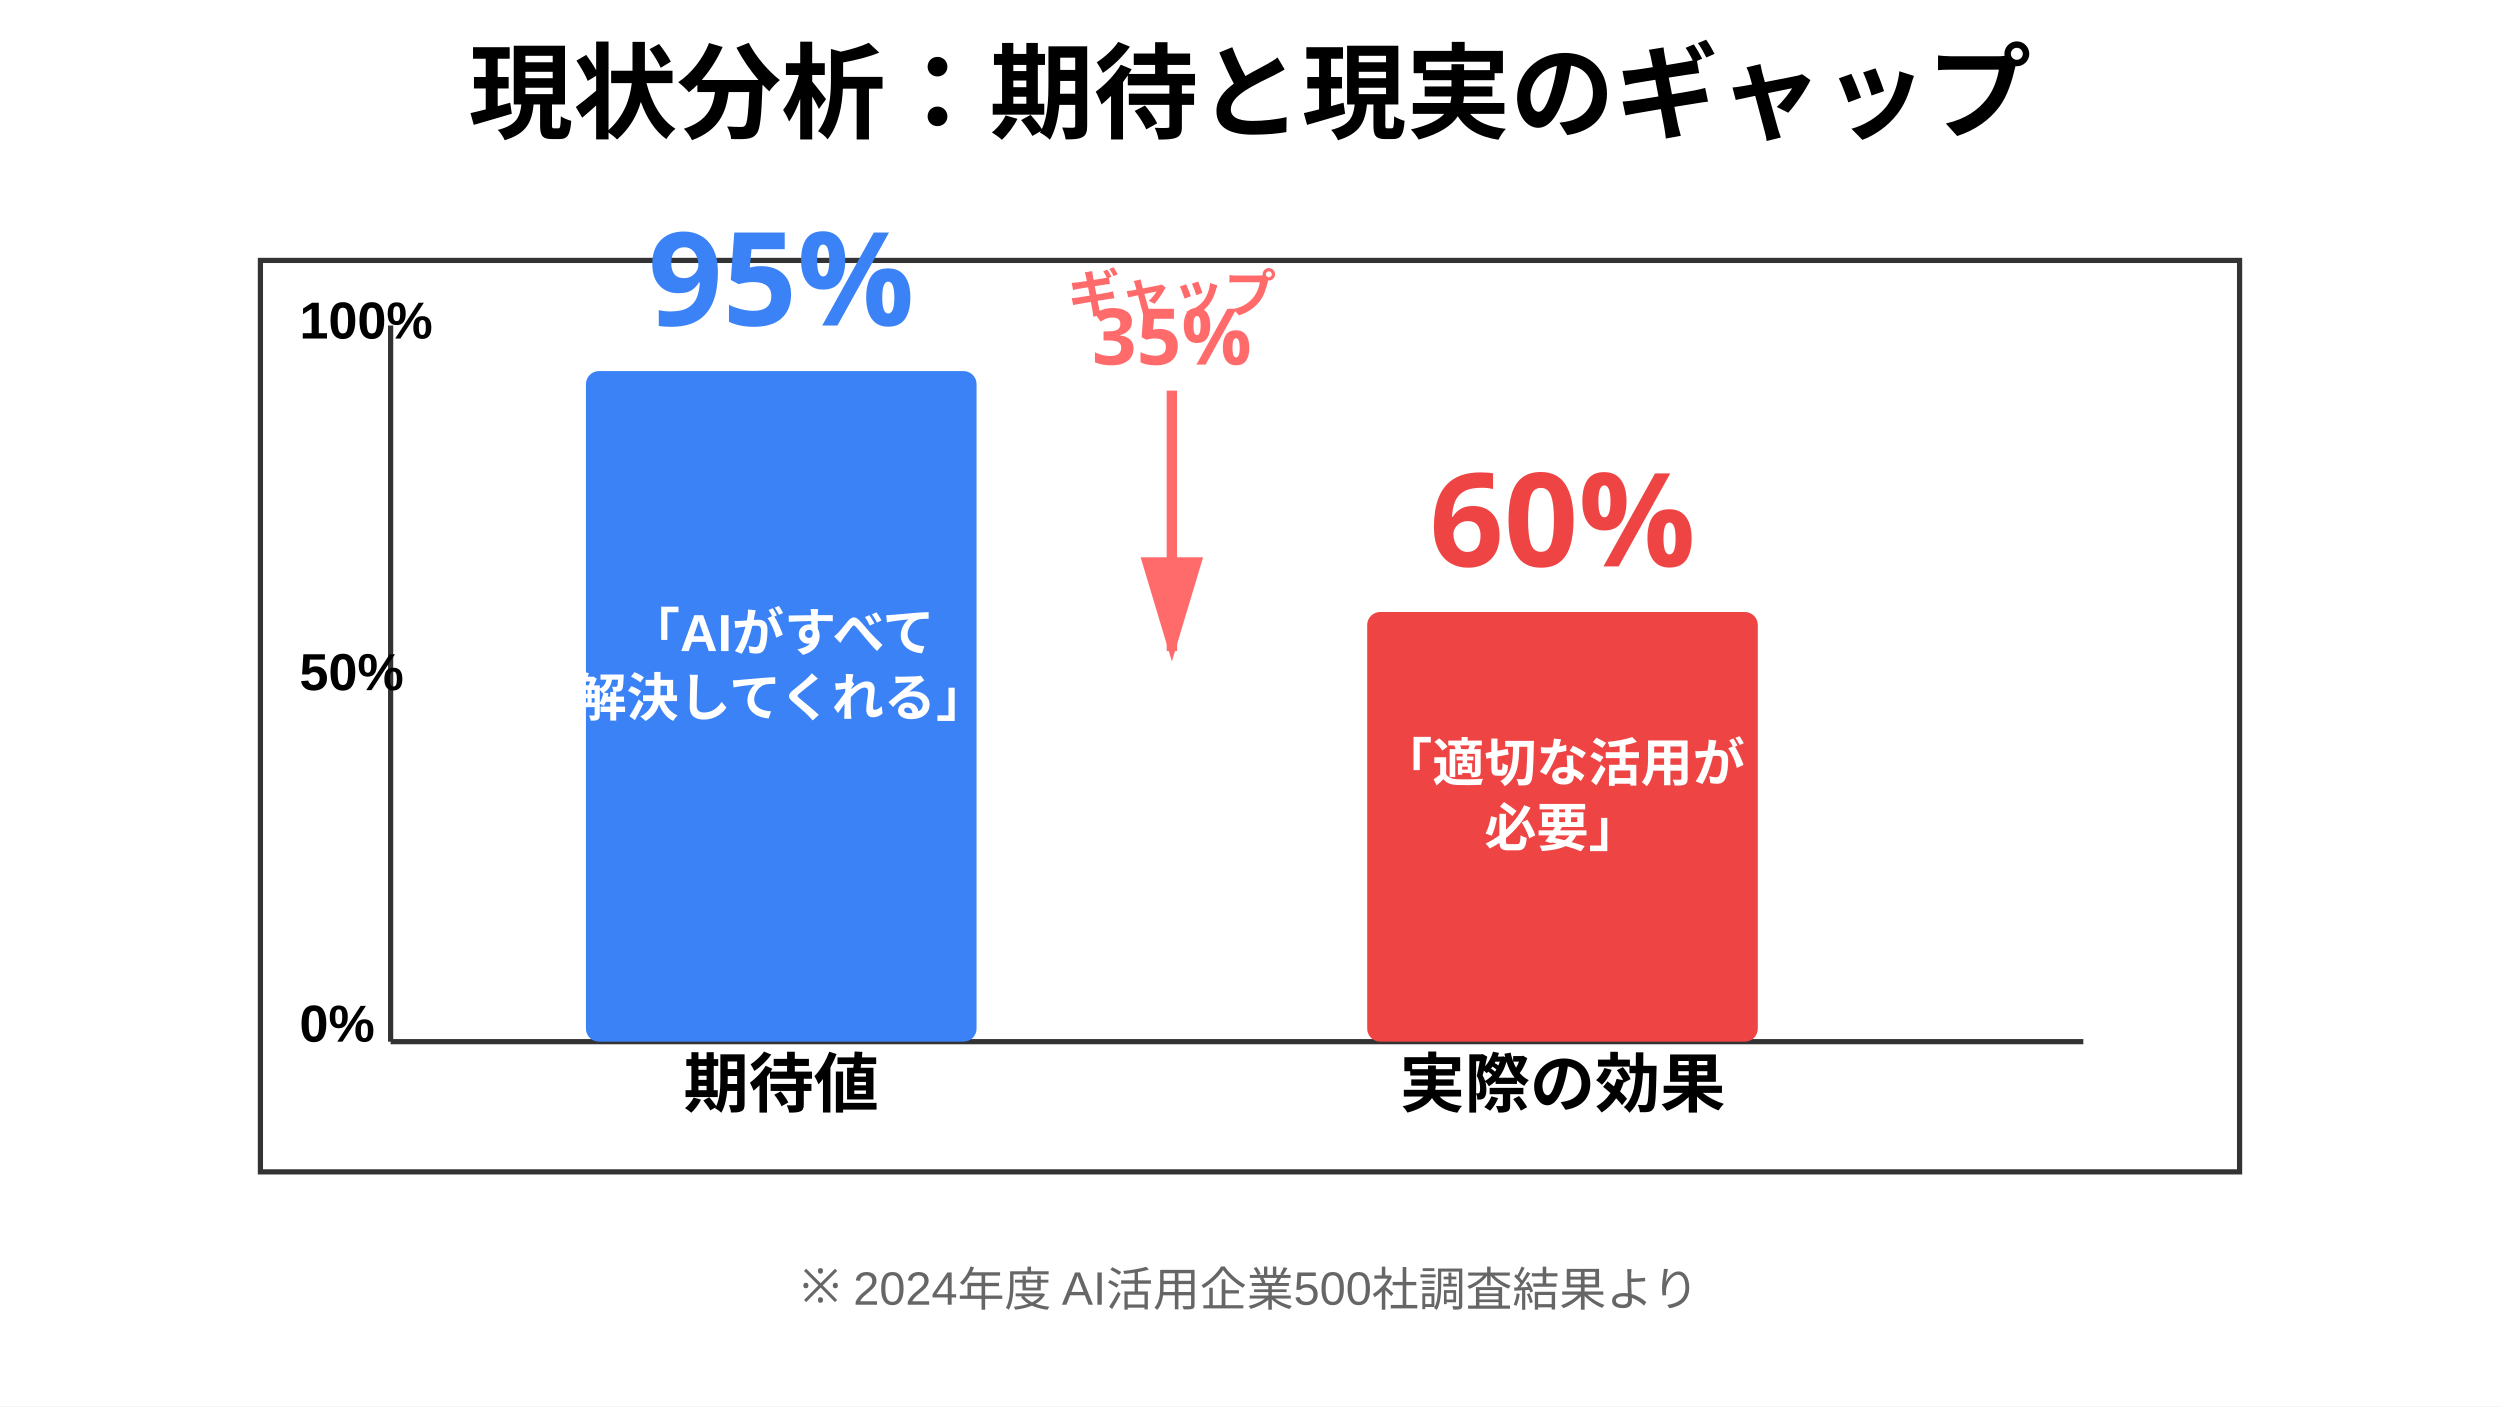
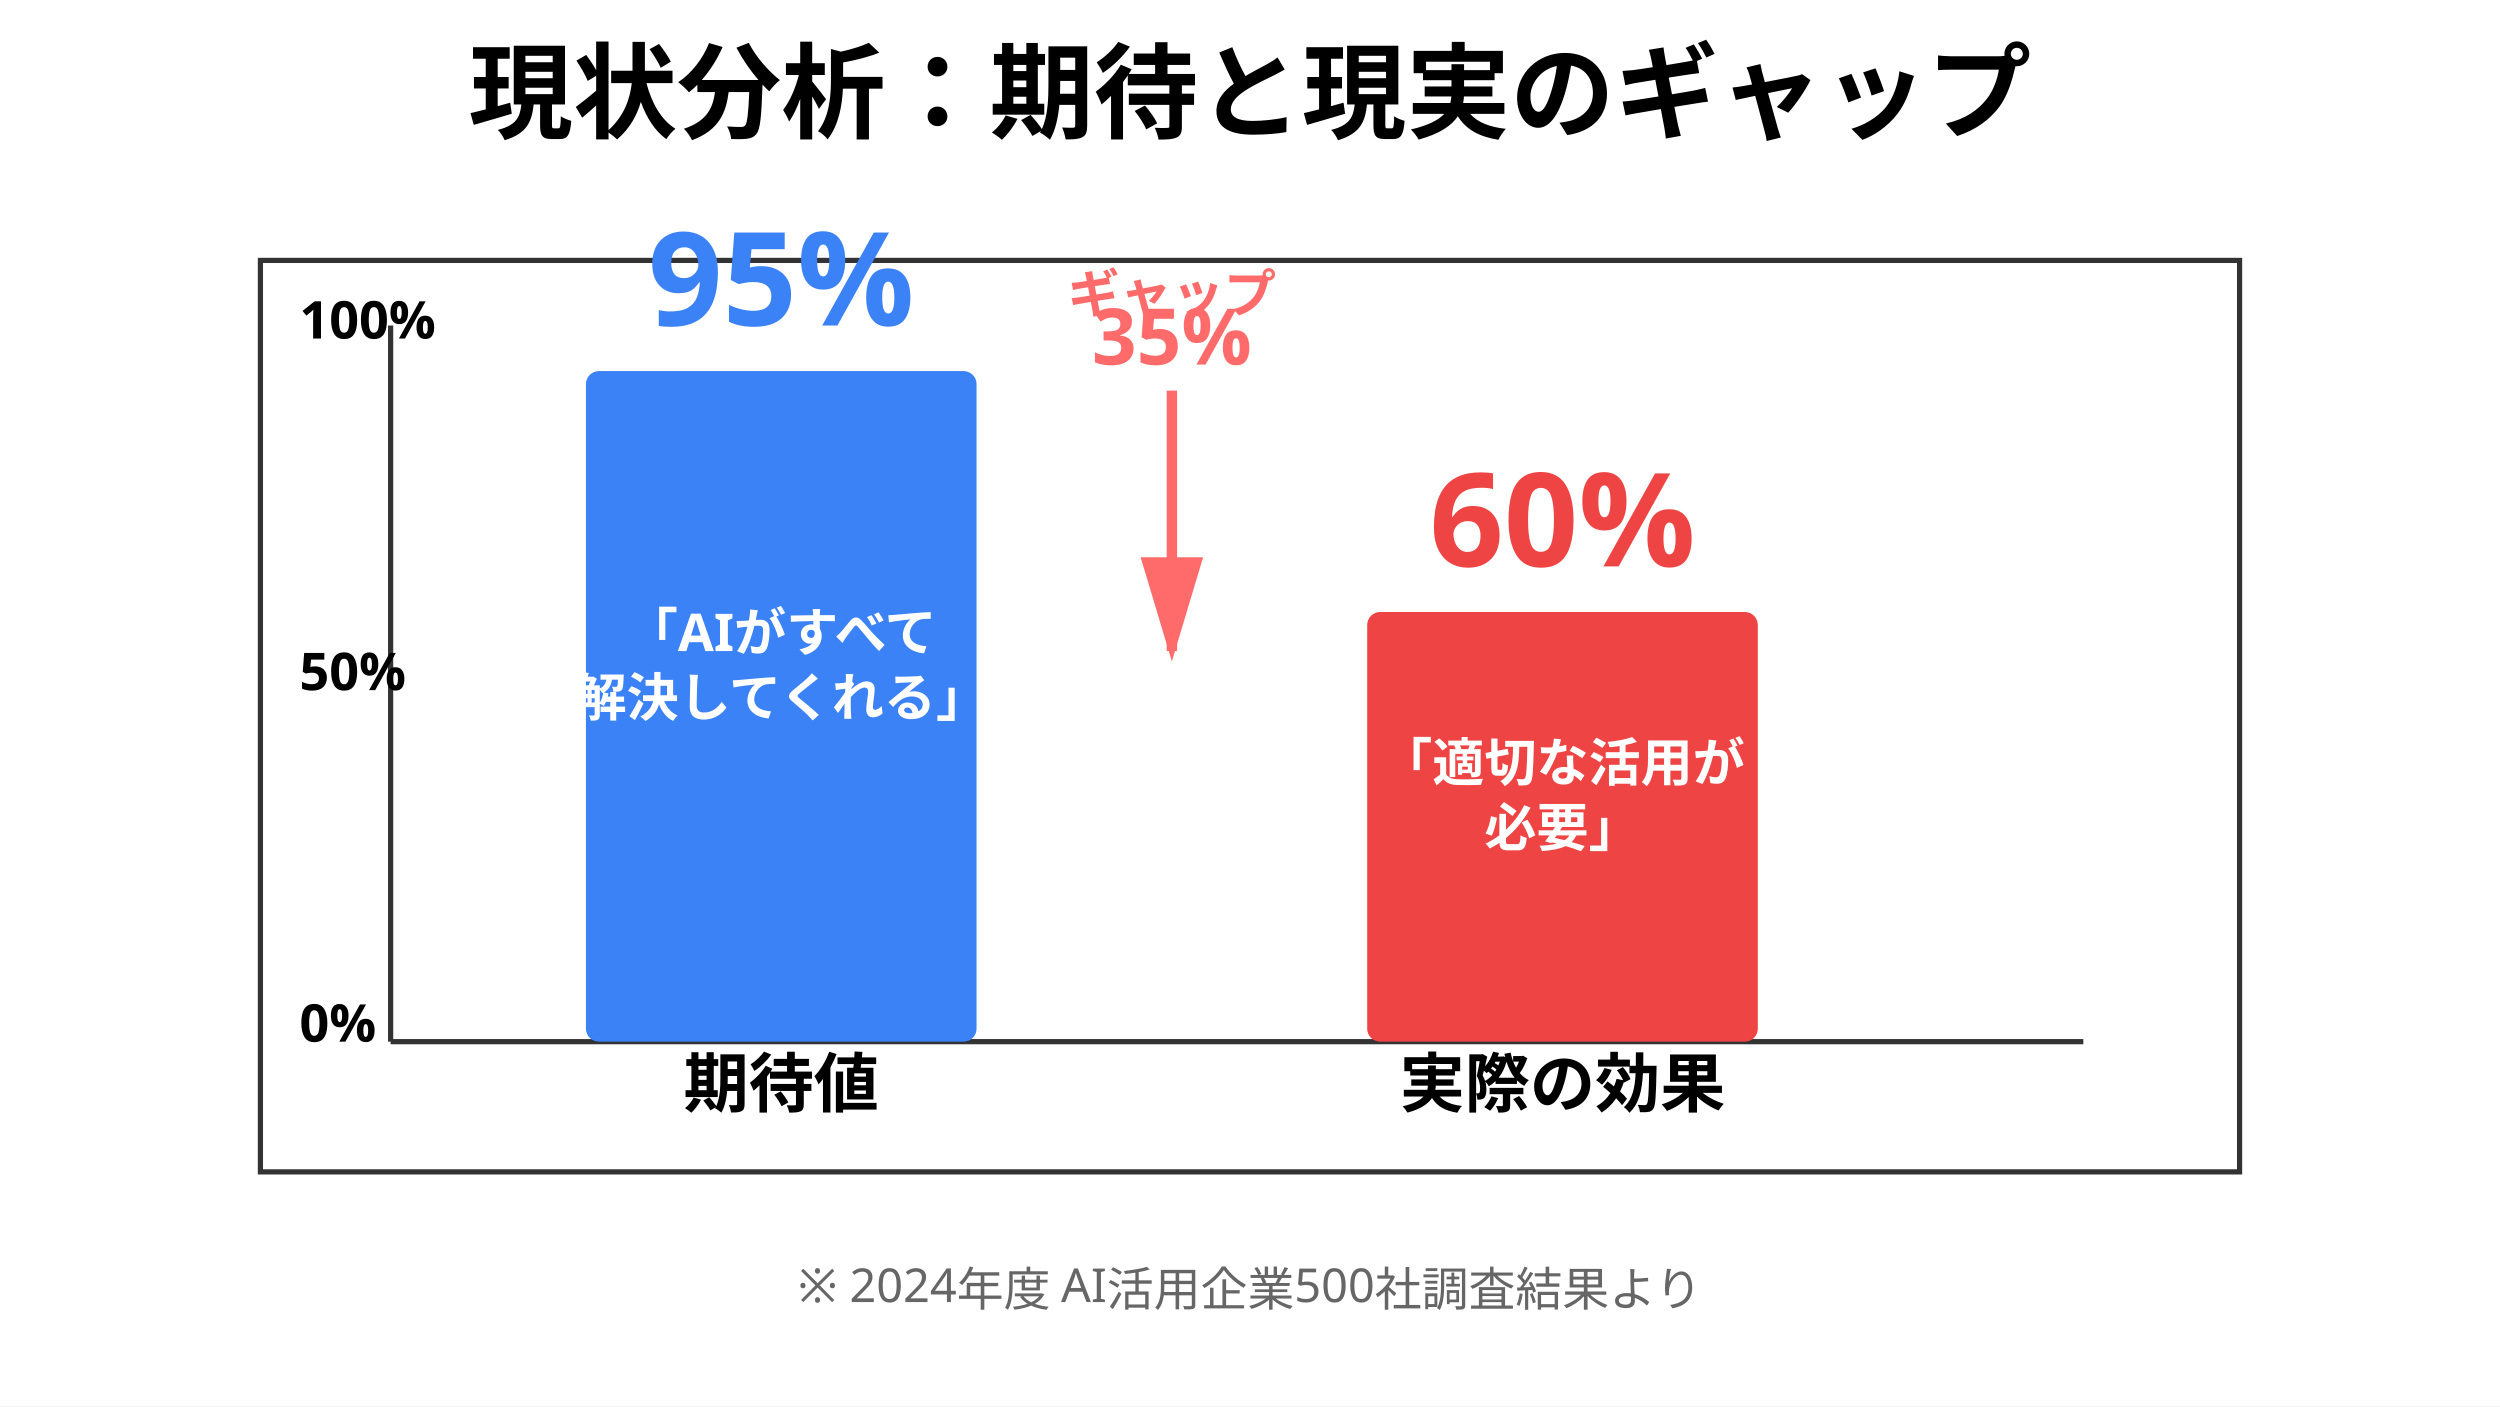
<svg xmlns="http://www.w3.org/2000/svg" viewBox="0 0 1920 1080">
  <rect width="1920" height="1080" fill="#FFFFFF" />
-   <text x="960" y="100" font-family="Arial Black, sans-serif" font-size="80" font-weight="900" text-anchor="middle" fill="#000000">
+   <text x="960" y="100" font-family="Noto Sans, Noto Sans JP, sans-serif" font-size="80" font-weight="700" text-anchor="middle" fill="#000000">
    現状分析：期待と現実のギャップ
  </text>
  <g transform="translate(200, 200)">
    <rect x="0" y="0" width="1520" height="700" fill="none" stroke="#333333" stroke-width="4" />
    <line x1="100" y1="50" x2="100" y2="600" stroke="#333333" stroke-width="4" />
-     <text x="30" y="60" font-family="Arial, sans-serif" font-size="40" font-weight="bold" fill="#000000">100%</text>
-     <text x="30" y="330" font-family="Arial, sans-serif" font-size="40" font-weight="bold" fill="#000000">50%</text>
-     <text x="30" y="600" font-family="Arial, sans-serif" font-size="40" font-weight="bold" fill="#000000">0%</text>
+     <text x="30" y="60" font-family="Noto Sans, Noto Sans JP, sans-serif" font-size="40" font-weight="bold" fill="#000000">100%</text>
+     <text x="30" y="330" font-family="Noto Sans, Noto Sans JP, sans-serif" font-size="40" font-weight="bold" fill="#000000">50%</text>
+     <text x="30" y="600" font-family="Noto Sans, Noto Sans JP, sans-serif" font-size="40" font-weight="bold" fill="#000000">0%</text>
    <line x1="100" y1="600" x2="1400" y2="600" stroke="#333333" stroke-width="4" />
    <g transform="translate(400, 0)">
      <rect x="-150" y="85" width="300" height="515" fill="#3B82F6" rx="10" />
-       <text x="0" y="50" font-family="Arial Black, sans-serif" font-size="100" font-weight="900" text-anchor="middle" fill="#3B82F6">95%</text>
-       <text x="0" y="650" font-family="Arial, sans-serif" font-size="50" font-weight="bold" text-anchor="middle" fill="#000000">期待値</text>
-       <text x="0" y="300" font-family="Arial, sans-serif" font-size="40" font-weight="bold" text-anchor="middle" fill="#FFFFFF">「AIがすべて</text>
-       <text x="0" y="350" font-family="Arial, sans-serif" font-size="40" font-weight="bold" text-anchor="middle" fill="#FFFFFF">解決してくれる」</text>
+       <text x="0" y="50" font-family="Noto Sans, Noto Sans JP, sans-serif" font-size="100" font-weight="700" text-anchor="middle" fill="#3B82F6">95%</text>
+       <text x="0" y="650" font-family="Noto Sans, Noto Sans JP, sans-serif" font-size="50" font-weight="bold" text-anchor="middle" fill="#000000">期待値</text>
+       <text x="0" y="300" font-family="Noto Sans, Noto Sans JP, sans-serif" font-size="40" font-weight="bold" text-anchor="middle" fill="#FFFFFF">「AIがすべて</text>
+       <text x="0" y="350" font-family="Noto Sans, Noto Sans JP, sans-serif" font-size="40" font-weight="bold" text-anchor="middle" fill="#FFFFFF">解決してくれる」</text>
    </g>
    <g transform="translate(1000, 0)">
      <rect x="-150" y="270" width="300" height="330" fill="#EF4444" rx="10" />
-       <text x="0" y="235" font-family="Arial Black, sans-serif" font-size="100" font-weight="900" text-anchor="middle" fill="#EF4444">60%</text>
-       <text x="0" y="650" font-family="Arial, sans-serif" font-size="50" font-weight="bold" text-anchor="middle" fill="#000000">実際の効果</text>
-       <text x="0" y="400" font-family="Arial, sans-serif" font-size="40" font-weight="bold" text-anchor="middle" fill="#FFFFFF">「適切な活用が</text>
-       <text x="0" y="450" font-family="Arial, sans-serif" font-size="40" font-weight="bold" text-anchor="middle" fill="#FFFFFF">必要」</text>
+       <text x="0" y="235" font-family="Noto Sans, Noto Sans JP, sans-serif" font-size="100" font-weight="700" text-anchor="middle" fill="#EF4444">60%</text>
+       <text x="0" y="650" font-family="Noto Sans, Noto Sans JP, sans-serif" font-size="50" font-weight="bold" text-anchor="middle" fill="#000000">実際の効果</text>
+       <text x="0" y="400" font-family="Noto Sans, Noto Sans JP, sans-serif" font-size="40" font-weight="bold" text-anchor="middle" fill="#FFFFFF">「適切な活用が</text>
+       <text x="0" y="450" font-family="Noto Sans, Noto Sans JP, sans-serif" font-size="40" font-weight="bold" text-anchor="middle" fill="#FFFFFF">必要」</text>
    </g>
    <g transform="translate(700, 200)">
      <path d="M 0 -100 L 0 100" stroke="#FF6B6B" stroke-width="8" fill="none" marker-end="url(#arrowhead)" />
-       <text x="0" y="-120" font-family="Arial Black, sans-serif" font-size="60" font-weight="900" text-anchor="middle" fill="#FF6B6B">35%</text>
-       <text x="0" y="-160" font-family="Arial, sans-serif" font-size="40" font-weight="bold" text-anchor="middle" fill="#FF6B6B">ギャップ</text>
+       <text x="0" y="-120" font-family="Noto Sans, Noto Sans JP, sans-serif" font-size="60" font-weight="700" text-anchor="middle" fill="#FF6B6B">35%</text>
+       <text x="0" y="-160" font-family="Noto Sans, Noto Sans JP, sans-serif" font-size="40" font-weight="bold" text-anchor="middle" fill="#FF6B6B">ギャップ</text>
    </g>
  </g>
  <defs>
    <marker id="arrowhead" markerWidth="10" markerHeight="10" refX="9" refY="3" orient="auto">
      <polygon points="0 0, 10 3, 0 6" fill="#FF6B6B" />
    </marker>
  </defs>
-   <text x="960" y="1000" font-family="Arial, sans-serif" font-size="36" text-anchor="middle" fill="#666666">
+   <text x="960" y="1000" font-family="Noto Sans, Noto Sans JP, sans-serif" font-size="36" text-anchor="middle" fill="#666666">
    ※ 2024年度 AI活用企業500社調査結果より
  </text>
</svg>
